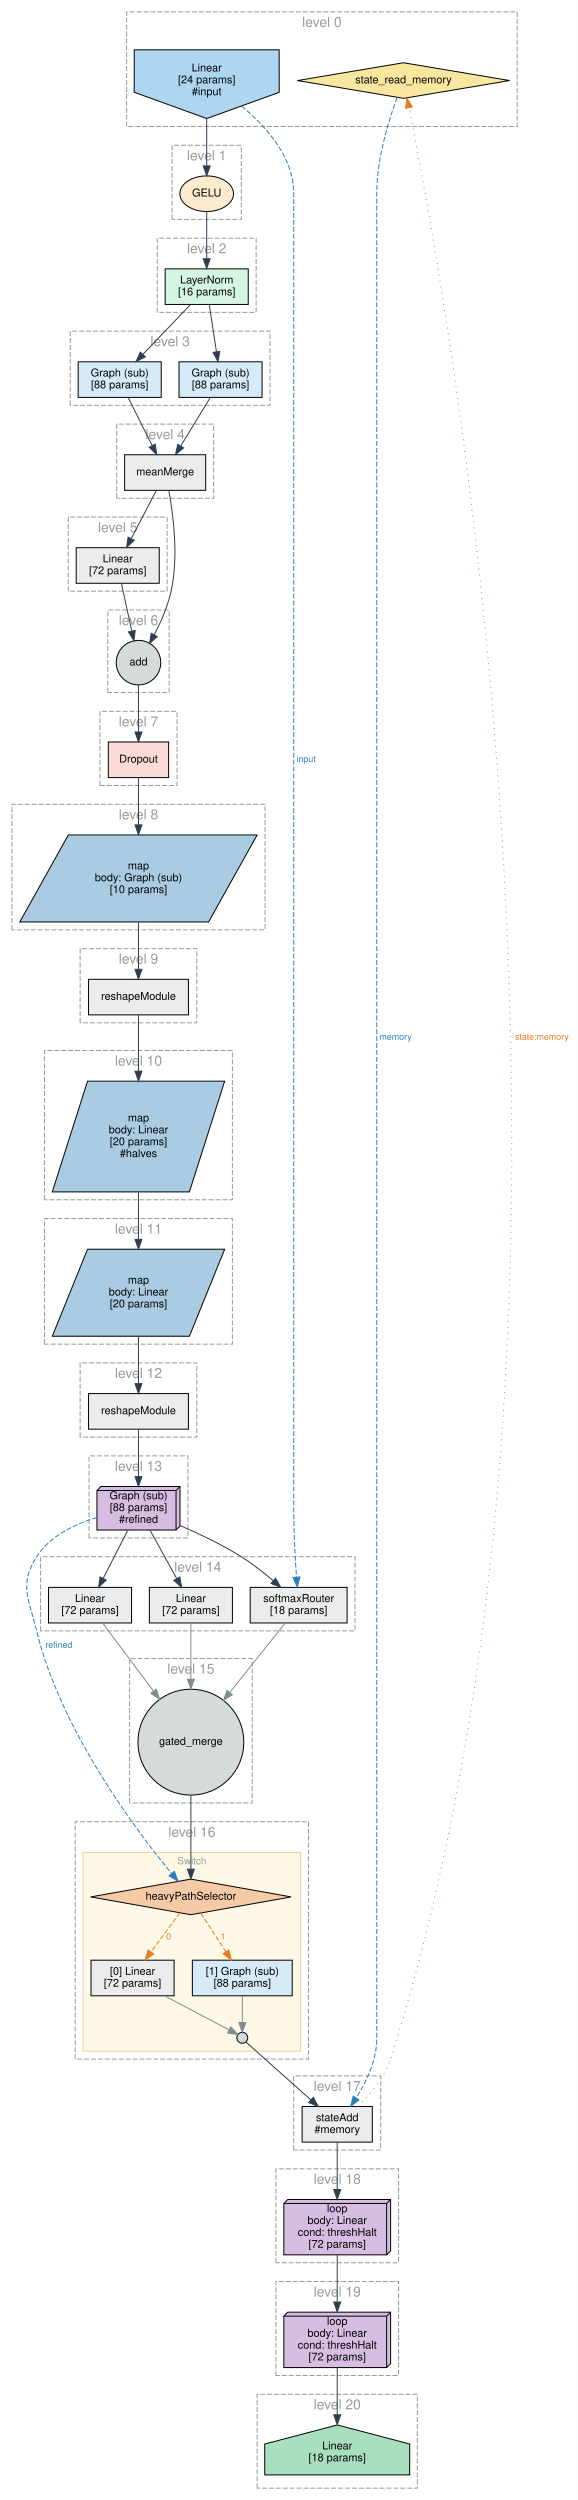
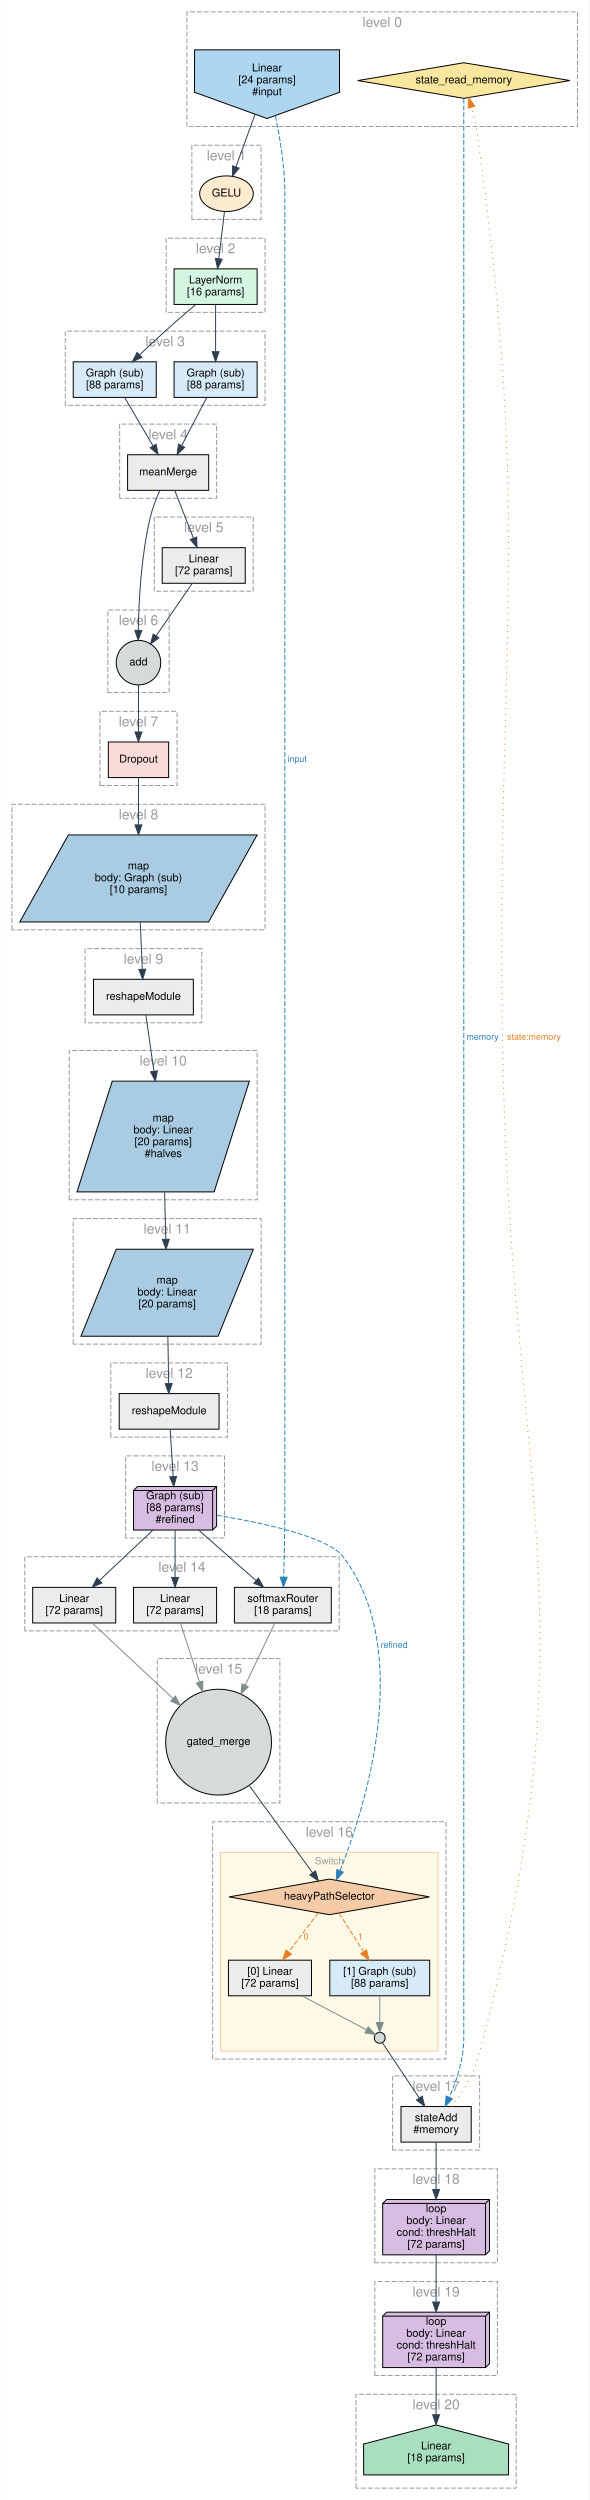
- <svg xmlns="http://www.w3.org/2000/svg" width="584pt" height="2528pt" viewBox="0.00 0.00 584.00 2528.39">
+ <svg xmlns="http://www.w3.org/2000/svg" width="596pt" height="2528pt" viewBox="0.00 0.00 596.00 2528.39">
  <g id="graph0" class="graph" transform="scale(1 1) rotate(0) translate(4 2524.39)">
-     <polygon fill="white" stroke="transparent" points="-4,4 -4,-2524.39 580,-2524.39 580,4 -4,4" />
+     <polygon fill="white" stroke="transparent" points="-4,4 -4,-2524.39 592,-2524.39 592,4 -4,4" />
    <g id="clust1" class="cluster">
-       <polygon fill="none" stroke="#999999" stroke-dasharray="5,2" points="124,-2396.48 124,-2512.39 519,-2512.39 519,-2396.48 124,-2396.48" />
-       <text text-anchor="middle" x="321.5" y="-2497.19" font-family="Helvetica,sans-Serif" font-size="14.00" fill="#999999">level 0</text>
+       <polygon fill="none" stroke="#999999" stroke-dasharray="5,2" points="185,-2396.48 185,-2512.39 580,-2512.39 580,-2396.48 185,-2396.48" />
+       <text text-anchor="middle" x="382.5" y="-2497.19" font-family="Helvetica,sans-Serif" font-size="14.00" fill="#999999">level 0</text>
    </g>
    <g id="clust2" class="cluster">
-       <polygon fill="none" stroke="#999999" stroke-dasharray="5,2" points="170,-2302.48 170,-2377.48 240,-2377.48 240,-2302.48 170,-2302.48" />
-       <text text-anchor="middle" x="205" y="-2362.28" font-family="Helvetica,sans-Serif" font-size="14.00" fill="#999999">level 1</text>
+       <polygon fill="none" stroke="#999999" stroke-dasharray="5,2" points="190,-2302.48 190,-2377.48 260,-2377.48 260,-2302.48 190,-2302.48" />
+       <text text-anchor="middle" x="225" y="-2362.28" font-family="Helvetica,sans-Serif" font-size="14.00" fill="#999999">level 1</text>
    </g>
    <g id="clust3" class="cluster">
-       <polygon fill="none" stroke="#999999" stroke-dasharray="5,2" points="155,-2208.48 155,-2283.48 255,-2283.48 255,-2208.48 155,-2208.48" />
-       <text text-anchor="middle" x="205" y="-2268.28" font-family="Helvetica,sans-Serif" font-size="14.00" fill="#999999">level 2</text>
+       <polygon fill="none" stroke="#999999" stroke-dasharray="5,2" points="164,-2208.48 164,-2283.48 264,-2283.48 264,-2208.48 164,-2208.48" />
+       <text text-anchor="middle" x="214" y="-2268.28" font-family="Helvetica,sans-Serif" font-size="14.00" fill="#999999">level 2</text>
    </g>
    <g id="clust4" class="cluster">
-       <polygon fill="none" stroke="#999999" stroke-dasharray="5,2" points="67,-2114.48 67,-2189.48 269,-2189.48 269,-2114.48 67,-2114.48" />
-       <text text-anchor="middle" x="168" y="-2174.28" font-family="Helvetica,sans-Serif" font-size="14.00" fill="#999999">level 3</text>
+       <polygon fill="none" stroke="#999999" stroke-dasharray="5,2" points="62,-2114.48 62,-2189.48 264,-2189.48 264,-2114.48 62,-2114.48" />
+       <text text-anchor="middle" x="163" y="-2174.28" font-family="Helvetica,sans-Serif" font-size="14.00" fill="#999999">level 3</text>
    </g>
    <g id="clust5" class="cluster">
-       <polygon fill="none" stroke="#999999" stroke-dasharray="5,2" points="114,-2020.48 114,-2095.48 212,-2095.48 212,-2020.48 114,-2020.48" />
-       <text text-anchor="middle" x="163" y="-2080.28" font-family="Helvetica,sans-Serif" font-size="14.00" fill="#999999">level 4</text>
+       <polygon fill="none" stroke="#999999" stroke-dasharray="5,2" points="117,-2020.48 117,-2095.48 215,-2095.48 215,-2020.48 117,-2020.48" />
+       <text text-anchor="middle" x="166" y="-2080.28" font-family="Helvetica,sans-Serif" font-size="14.00" fill="#999999">level 4</text>
    </g>
    <g id="clust6" class="cluster">
-       <polygon fill="none" stroke="#999999" stroke-dasharray="5,2" points="65,-1926.48 65,-2001.48 165,-2001.48 165,-1926.48 65,-1926.48" />
-       <text text-anchor="middle" x="115" y="-1986.28" font-family="Helvetica,sans-Serif" font-size="14.00" fill="#999999">level 5</text>
+       <polygon fill="none" stroke="#999999" stroke-dasharray="5,2" points="152,-1926.48 152,-2001.48 252,-2001.48 252,-1926.48 152,-1926.48" />
+       <text text-anchor="middle" x="202" y="-1986.28" font-family="Helvetica,sans-Serif" font-size="14.00" fill="#999999">level 5</text>
    </g>
    <g id="clust7" class="cluster">
      <polygon fill="none" stroke="#999999" stroke-dasharray="5,2" points="105,-1823.98 105,-1907.48 167,-1907.48 167,-1823.98 105,-1823.98" />
      <text text-anchor="middle" x="136" y="-1892.28" font-family="Helvetica,sans-Serif" font-size="14.00" fill="#999999">level 6</text>
    </g>
    <g id="clust8" class="cluster">
      <polygon fill="none" stroke="#999999" stroke-dasharray="5,2" points="97,-1729.98 97,-1804.98 175,-1804.98 175,-1729.98 97,-1729.98" />
      <text text-anchor="middle" x="136" y="-1789.78" font-family="Helvetica,sans-Serif" font-size="14.00" fill="#999999">level 7</text>
    </g>
    <g id="clust9" class="cluster">
      <polygon fill="none" stroke="#999999" stroke-dasharray="5,2" points="8,-1583.98 8,-1710.98 264,-1710.98 264,-1583.98 8,-1583.98" />
      <text text-anchor="middle" x="136" y="-1695.78" font-family="Helvetica,sans-Serif" font-size="14.00" fill="#999999">level 8</text>
    </g>
    <g id="clust10" class="cluster">
-       <polygon fill="none" stroke="#999999" stroke-dasharray="5,2" points="77,-1489.98 77,-1564.98 195,-1564.98 195,-1489.98 77,-1489.98" />
-       <text text-anchor="middle" x="136" y="-1549.78" font-family="Helvetica,sans-Serif" font-size="14.00" fill="#999999">level 9</text>
+       <polygon fill="none" stroke="#999999" stroke-dasharray="5,2" points="82,-1489.98 82,-1564.98 200,-1564.98 200,-1489.98 82,-1489.98" />
+       <text text-anchor="middle" x="141" y="-1549.78" font-family="Helvetica,sans-Serif" font-size="14.00" fill="#999999">level 9</text>
    </g>
    <g id="clust11" class="cluster">
-       <polygon fill="none" stroke="#999999" stroke-dasharray="5,2" points="41,-1310.98 41,-1461.98 231,-1461.98 231,-1310.98 41,-1310.98" />
-       <text text-anchor="middle" x="136" y="-1446.78" font-family="Helvetica,sans-Serif" font-size="14.00" fill="#999999">level 10</text>
+       <polygon fill="none" stroke="#999999" stroke-dasharray="5,2" points="66,-1310.98 66,-1461.98 256,-1461.98 256,-1310.98 66,-1310.98" />
+       <text text-anchor="middle" x="161" y="-1446.78" font-family="Helvetica,sans-Serif" font-size="14.00" fill="#999999">level 10</text>
    </g>
    <g id="clust12" class="cluster">
-       <polygon fill="none" stroke="#999999" stroke-dasharray="5,2" points="41,-1164.98 41,-1291.98 231,-1291.98 231,-1164.98 41,-1164.98" />
-       <text text-anchor="middle" x="136" y="-1276.78" font-family="Helvetica,sans-Serif" font-size="14.00" fill="#999999">level 11</text>
+       <polygon fill="none" stroke="#999999" stroke-dasharray="5,2" points="70,-1164.98 70,-1291.98 260,-1291.98 260,-1164.98 70,-1164.98" />
+       <text text-anchor="middle" x="165" y="-1276.78" font-family="Helvetica,sans-Serif" font-size="14.00" fill="#999999">level 11</text>
    </g>
    <g id="clust13" class="cluster">
-       <polygon fill="none" stroke="#999999" stroke-dasharray="5,2" points="77,-1070.98 77,-1145.98 195,-1145.98 195,-1070.98 77,-1070.98" />
-       <text text-anchor="middle" x="136" y="-1130.78" font-family="Helvetica,sans-Serif" font-size="14.00" fill="#999999">level 12</text>
+       <polygon fill="none" stroke="#999999" stroke-dasharray="5,2" points="108,-1070.98 108,-1145.98 226,-1145.98 226,-1070.98 108,-1070.98" />
+       <text text-anchor="middle" x="167" y="-1130.78" font-family="Helvetica,sans-Serif" font-size="14.00" fill="#999999">level 12</text>
    </g>
    <g id="clust14" class="cluster">
-       <polygon fill="none" stroke="#999999" stroke-dasharray="5,2" points="86,-968.98 86,-1051.98 186,-1051.98 186,-968.98 86,-968.98" />
-       <text text-anchor="middle" x="136" y="-1036.78" font-family="Helvetica,sans-Serif" font-size="14.00" fill="#999999">level 13</text>
+       <polygon fill="none" stroke="#999999" stroke-dasharray="5,2" points="123,-968.98 123,-1051.98 223,-1051.98 223,-968.98 123,-968.98" />
+       <text text-anchor="middle" x="173" y="-1036.78" font-family="Helvetica,sans-Serif" font-size="14.00" fill="#999999">level 13</text>
    </g>
    <g id="clust15" class="cluster">
-       <polygon fill="none" stroke="#999999" stroke-dasharray="5,2" points="37,-874.98 37,-949.98 355,-949.98 355,-874.98 37,-874.98" />
-       <text text-anchor="middle" x="196" y="-934.78" font-family="Helvetica,sans-Serif" font-size="14.00" fill="#999999">level 14</text>
+       <polygon fill="none" stroke="#999999" stroke-dasharray="5,2" points="21,-874.98 21,-949.98 339,-949.98 339,-874.98 21,-874.98" />
+       <text text-anchor="middle" x="180" y="-934.78" font-family="Helvetica,sans-Serif" font-size="14.00" fill="#999999">level 14</text>
    </g>
    <g id="clust16" class="cluster">
-       <polygon fill="none" stroke="#999999" stroke-dasharray="5,2" points="127,-700.94 127,-846.98 251,-846.98 251,-700.94 127,-700.94" />
-       <text text-anchor="middle" x="189" y="-831.78" font-family="Helvetica,sans-Serif" font-size="14.00" fill="#999999">level 15</text>
+       <polygon fill="none" stroke="#999999" stroke-dasharray="5,2" points="155,-700.94 155,-846.98 279,-846.98 279,-700.94 155,-700.94" />
+       <text text-anchor="middle" x="217" y="-831.78" font-family="Helvetica,sans-Serif" font-size="14.00" fill="#999999">level 15</text>
    </g>
    <g id="clust17" class="cluster">
-       <polygon fill="none" stroke="#999999" stroke-dasharray="5,2" points="72,-441.94 72,-681.94 308,-681.94 308,-441.94 72,-441.94" />
-       <text text-anchor="middle" x="190" y="-666.74" font-family="Helvetica,sans-Serif" font-size="14.00" fill="#999999">level 16</text>
+       <polygon fill="none" stroke="#999999" stroke-dasharray="5,2" points="211,-441.94 211,-681.94 447,-681.94 447,-441.94 211,-441.94" />
+       <text text-anchor="middle" x="329" y="-666.74" font-family="Helvetica,sans-Serif" font-size="14.00" fill="#999999">level 16</text>
    </g>
    <g id="clust18" class="cluster">
-       <polygon fill="#fef9e7" stroke="#f5cba7" points="80,-449.94 80,-650.94 300,-650.94 300,-449.94 80,-449.94" />
-       <text text-anchor="middle" x="190" y="-638.94" font-family="Helvetica,sans-Serif" font-size="10.00" fill="#999999">Switch</text>
+       <polygon fill="#fef9e7" stroke="#f5cba7" points="219,-449.94 219,-650.94 439,-650.94 439,-449.94 219,-449.94" />
+       <text text-anchor="middle" x="329" y="-638.94" font-family="Helvetica,sans-Serif" font-size="10.00" fill="#999999">Switch</text>
    </g>
    <g id="clust19" class="cluster">
-       <polygon fill="none" stroke="#999999" stroke-dasharray="5,2" points="293,-349.94 293,-424.94 381,-424.94 381,-349.94 293,-349.94" />
-       <text text-anchor="middle" x="337" y="-409.74" font-family="Helvetica,sans-Serif" font-size="14.00" fill="#999999">level 17</text>
+       <polygon fill="none" stroke="#999999" stroke-dasharray="5,2" points="393,-349.94 393,-424.94 481,-424.94 481,-349.94 393,-349.94" />
+       <text text-anchor="middle" x="437" y="-409.74" font-family="Helvetica,sans-Serif" font-size="14.00" fill="#999999">level 17</text>
    </g>
    <g id="clust20" class="cluster">
-       <polygon fill="none" stroke="#999999" stroke-dasharray="5,2" points="275,-235.94 275,-330.94 399,-330.94 399,-235.94 275,-235.94" />
-       <text text-anchor="middle" x="337" y="-315.74" font-family="Helvetica,sans-Serif" font-size="14.00" fill="#999999">level 18</text>
+       <polygon fill="none" stroke="#999999" stroke-dasharray="5,2" points="375,-235.94 375,-330.94 499,-330.94 499,-235.94 375,-235.94" />
+       <text text-anchor="middle" x="437" y="-315.74" font-family="Helvetica,sans-Serif" font-size="14.00" fill="#999999">level 18</text>
    </g>
    <g id="clust21" class="cluster">
-       <polygon fill="none" stroke="#999999" stroke-dasharray="5,2" points="275,-121.94 275,-216.94 399,-216.94 399,-121.94 275,-121.94" />
-       <text text-anchor="middle" x="337" y="-201.74" font-family="Helvetica,sans-Serif" font-size="14.00" fill="#999999">level 19</text>
+       <polygon fill="none" stroke="#999999" stroke-dasharray="5,2" points="375,-121.94 375,-216.94 499,-216.94 499,-121.94 375,-121.94" />
+       <text text-anchor="middle" x="437" y="-201.74" font-family="Helvetica,sans-Serif" font-size="14.00" fill="#999999">level 19</text>
    </g>
    <g id="clust22" class="cluster">
-       <polygon fill="none" stroke="#999999" stroke-dasharray="5,2" points="256,-8 256,-102.94 418,-102.94 418,-8 256,-8" />
-       <text text-anchor="middle" x="337" y="-87.74" font-family="Helvetica,sans-Serif" font-size="14.00" fill="#999999">level 20</text>
+       <polygon fill="none" stroke="#999999" stroke-dasharray="5,2" points="356,-8 356,-102.94 518,-102.94 518,-8 356,-8" />
+       <text text-anchor="middle" x="437" y="-87.74" font-family="Helvetica,sans-Serif" font-size="14.00" fill="#999999">level 20</text>
    </g>
    <g id="node1" class="node">
-       <polygon fill="#f9e79f" stroke="black" points="404,-2460.93 296.69,-2442.93 404,-2424.93 511.31,-2442.93 404,-2460.93" />
-       <text text-anchor="middle" x="404" y="-2440.13" font-family="Helvetica,sans-Serif" font-size="11.00">state_read_memory</text>
+       <polygon fill="#aed6f1" stroke="black" points="192.66,-2431.06 266,-2404.52 339.34,-2431.06 339.27,-2474.01 192.73,-2474.01 192.66,-2431.06" />
+       <text text-anchor="middle" x="266" y="-2452.13" font-family="Helvetica,sans-Serif" font-size="11.00">Linear</text>
+       <text text-anchor="middle" x="266" y="-2440.13" font-family="Helvetica,sans-Serif" font-size="11.00">[24 params]</text>
+       <text text-anchor="middle" x="266" y="-2428.13" font-family="Helvetica,sans-Serif" font-size="11.00">#input</text>
+     </g>
+     <g id="node3" class="node">
+       <ellipse fill="#fdebd0" stroke="black" cx="225" cy="-2328.48" rx="27.12" ry="18" />
+       <text text-anchor="middle" x="225" y="-2325.68" font-family="Helvetica,sans-Serif" font-size="11.00">GELU</text>
+     </g>
+     <g id="edge5" class="edge">
+       <path fill="none" stroke="#2c3e50" d="M253.92,-2408.8C247.76,-2391.9 240.37,-2371.63 234.6,-2355.81" />
+       <polygon fill="#2c3e50" stroke="#2c3e50" points="237.79,-2354.33 231.07,-2346.14 231.21,-2356.73 237.79,-2354.33" />
+     </g>
+     <g id="node19" class="node">
+       <polygon fill="#eaecee" stroke="black" points="331,-918.98 233,-918.98 233,-882.98 331,-882.98 331,-918.98" />
+       <text text-anchor="middle" x="282" y="-904.18" font-family="Helvetica,sans-Serif" font-size="11.00">softmaxRouter</text>
+       <text text-anchor="middle" x="282" y="-892.18" font-family="Helvetica,sans-Serif" font-size="11.00">[18 params]</text>
+     </g>
+     <g id="edge27" class="edge">
+       <path fill="none" stroke="#2980b9" stroke-dasharray="5,2" d="M274.47,-2407.21C279.14,-2385.1 284,-2355.77 284,-2329.48 284,-2329.48 284,-2329.48 284,-997.98 284,-974.88 283.41,-948.65 282.88,-929.46" />
+       <polygon fill="#2980b9" stroke="#2980b9" points="286.37,-929.21 282.58,-919.32 279.37,-929.42 286.37,-929.21" />
+       <text text-anchor="middle" x="296.5" y="-1753.78" font-family="Helvetica,sans-Serif" font-size="9.00" fill="#2980b9">input</text>
+     </g>
+     <g id="node2" class="node">
+       <polygon fill="#f9e79f" stroke="black" points="465,-2460.93 357.69,-2442.93 465,-2424.93 572.31,-2442.93 465,-2460.93" />
+       <text text-anchor="middle" x="465" y="-2440.13" font-family="Helvetica,sans-Serif" font-size="11.00">state_read_memory</text>
    </g>
    <g id="node25" class="node">
-       <polygon fill="#eaecee" stroke="black" points="372.5,-393.94 301.5,-393.94 301.5,-357.94 372.5,-357.94 372.5,-393.94" />
-       <text text-anchor="middle" x="337" y="-379.14" font-family="Helvetica,sans-Serif" font-size="11.00">stateAdd</text>
-       <text text-anchor="middle" x="337" y="-367.14" font-family="Helvetica,sans-Serif" font-size="11.00">#memory</text>
+       <polygon fill="#eaecee" stroke="black" points="472.5,-393.94 401.5,-393.94 401.5,-357.94 472.5,-357.94 472.5,-393.94" />
+       <text text-anchor="middle" x="437" y="-379.14" font-family="Helvetica,sans-Serif" font-size="11.00">stateAdd</text>
+       <text text-anchor="middle" x="437" y="-367.14" font-family="Helvetica,sans-Serif" font-size="11.00">#memory</text>
    </g>
    <g id="edge31" class="edge">
-       <path fill="none" stroke="#2980b9" stroke-dasharray="5,2" d="M397.6,-2425.83C389.62,-2404.26 377,-2364.61 377,-2329.48 377,-2329.48 377,-2329.48 377,-462.44 377,-440.87 366.43,-418.88 356.15,-402.6" />
-       <polygon fill="#2980b9" stroke="#2980b9" points="359,-400.56 350.54,-394.18 353.18,-404.44 359,-400.56" />
-       <text text-anchor="middle" x="396" y="-1472.78" font-family="Helvetica,sans-Serif" font-size="9.00" fill="#2980b9">memory</text>
-     </g>
-     <g id="node2" class="node">
-       <polygon fill="#aed6f1" stroke="black" points="131.66,-2431.06 205,-2404.52 278.34,-2431.06 278.27,-2474.01 131.73,-2474.01 131.66,-2431.06" />
-       <text text-anchor="middle" x="205" y="-2452.13" font-family="Helvetica,sans-Serif" font-size="11.00">Linear</text>
-       <text text-anchor="middle" x="205" y="-2440.13" font-family="Helvetica,sans-Serif" font-size="11.00">[24 params]</text>
-       <text text-anchor="middle" x="205" y="-2428.13" font-family="Helvetica,sans-Serif" font-size="11.00">#input</text>
-     </g>
-     <g id="node3" class="node">
-       <ellipse fill="#fdebd0" stroke="black" cx="205" cy="-2328.48" rx="27.12" ry="18" />
-       <text text-anchor="middle" x="205" y="-2325.68" font-family="Helvetica,sans-Serif" font-size="11.00">GELU</text>
-     </g>
-     <g id="edge5" class="edge">
-       <path fill="none" stroke="#2c3e50" d="M205,-2404.49C205,-2388.91 205,-2371.15 205,-2356.83" />
-       <polygon fill="#2c3e50" stroke="#2c3e50" points="208.5,-2356.64 205,-2346.64 201.5,-2356.64 208.5,-2356.64" />
-     </g>
-     <g id="node17" class="node">
-       <polygon fill="#eaecee" stroke="black" points="347,-918.98 249,-918.98 249,-882.98 347,-882.98 347,-918.98" />
-       <text text-anchor="middle" x="298" y="-904.18" font-family="Helvetica,sans-Serif" font-size="11.00">softmaxRouter</text>
-       <text text-anchor="middle" x="298" y="-892.18" font-family="Helvetica,sans-Serif" font-size="11.00">[18 params]</text>
-     </g>
-     <g id="edge27" class="edge">
-       <path fill="none" stroke="#2980b9" stroke-dasharray="5,2" d="M240.29,-2417.11C264.77,-2396.73 293,-2365.42 293,-2329.48 293,-2329.48 293,-2329.48 293,-997.98 293,-974.85 294.47,-948.63 295.81,-929.44" />
-       <polygon fill="#2980b9" stroke="#2980b9" points="299.31,-929.53 296.55,-919.3 292.33,-929.02 299.31,-929.53" />
-       <text text-anchor="middle" x="305.5" y="-1753.78" font-family="Helvetica,sans-Serif" font-size="9.00" fill="#2980b9">input</text>
+       <path fill="none" stroke="#2980b9" stroke-dasharray="5,2" d="M465,-2424.79C465,-2402.73 465,-2363.25 465,-2329.48 465,-2329.48 465,-2329.48 465,-462.44 465,-442 457.69,-420.12 450.53,-403.61" />
+       <polygon fill="#2980b9" stroke="#2980b9" points="453.52,-401.72 446.17,-394.08 447.15,-404.63 453.52,-401.72" />
+       <text text-anchor="middle" x="484" y="-1472.78" font-family="Helvetica,sans-Serif" font-size="9.00" fill="#2980b9">memory</text>
    </g>
    <g id="node4" class="node">
-       <polygon fill="#d5f5e3" stroke="black" points="247,-2252.48 163,-2252.48 163,-2216.48 247,-2216.48 247,-2252.48" />
-       <text text-anchor="middle" x="205" y="-2237.68" font-family="Helvetica,sans-Serif" font-size="11.00">LayerNorm</text>
-       <text text-anchor="middle" x="205" y="-2225.68" font-family="Helvetica,sans-Serif" font-size="11.00">[16 params]</text>
+       <polygon fill="#d5f5e3" stroke="black" points="256,-2252.48 172,-2252.48 172,-2216.48 256,-2216.48 256,-2252.48" />
+       <text text-anchor="middle" x="214" y="-2237.68" font-family="Helvetica,sans-Serif" font-size="11.00">LayerNorm</text>
+       <text text-anchor="middle" x="214" y="-2225.68" font-family="Helvetica,sans-Serif" font-size="11.00">[16 params]</text>
    </g>
    <g id="edge6" class="edge">
-       <path fill="none" stroke="#2c3e50" d="M205,-2310.17C205,-2296.94 205,-2278.42 205,-2263.14" />
-       <polygon fill="#2c3e50" stroke="#2c3e50" points="208.5,-2262.7 205,-2252.7 201.5,-2262.7 208.5,-2262.7" />
+       <path fill="none" stroke="#2c3e50" d="M222.93,-2310.17C221.33,-2296.81 219.09,-2278.06 217.25,-2262.69" />
+       <polygon fill="#2c3e50" stroke="#2c3e50" points="220.72,-2262.22 216.06,-2252.7 213.77,-2263.05 220.72,-2262.22" />
    </g>
    <g id="node5" class="node">
-       <polygon fill="#d6eaf8" stroke="black" points="261,-2158.48 177,-2158.48 177,-2122.48 261,-2122.48 261,-2158.48" />
-       <text text-anchor="middle" x="219" y="-2143.68" font-family="Helvetica,sans-Serif" font-size="11.00">Graph (sub)</text>
-       <text text-anchor="middle" x="219" y="-2131.68" font-family="Helvetica,sans-Serif" font-size="11.00">[88 params]</text>
+       <polygon fill="#d6eaf8" stroke="black" points="154,-2158.48 70,-2158.48 70,-2122.48 154,-2122.48 154,-2158.48" />
+       <text text-anchor="middle" x="112" y="-2143.68" font-family="Helvetica,sans-Serif" font-size="11.00">Graph (sub)</text>
+       <text text-anchor="middle" x="112" y="-2131.68" font-family="Helvetica,sans-Serif" font-size="11.00">[88 params]</text>
+     </g>
+     <g id="edge8" class="edge">
+       <path fill="none" stroke="#2c3e50" d="M193.47,-2216.12C184.1,-2208.1 172.9,-2198.4 163,-2189.48 154.51,-2181.83 145.38,-2173.33 137.23,-2165.63" />
+       <polygon fill="#2c3e50" stroke="#2c3e50" points="139.43,-2162.89 129.76,-2158.55 134.61,-2167.97 139.43,-2162.89" />
+     </g>
+     <g id="node6" class="node">
+       <polygon fill="#d6eaf8" stroke="black" points="256,-2158.48 172,-2158.48 172,-2122.48 256,-2122.48 256,-2158.48" />
+       <text text-anchor="middle" x="214" y="-2143.68" font-family="Helvetica,sans-Serif" font-size="11.00">Graph (sub)</text>
+       <text text-anchor="middle" x="214" y="-2131.68" font-family="Helvetica,sans-Serif" font-size="11.00">[88 params]</text>
    </g>
    <g id="edge7" class="edge">
-       <path fill="none" stroke="#2c3e50" d="M207.63,-2216.17C209.67,-2202.81 212.52,-2184.06 214.86,-2168.69" />
-       <polygon fill="#2c3e50" stroke="#2c3e50" points="218.33,-2169.11 216.38,-2158.7 211.41,-2168.06 218.33,-2169.11" />
-     </g>
-     <g id="node6" class="node">
-       <polygon fill="#d6eaf8" stroke="black" points="159,-2158.48 75,-2158.48 75,-2122.48 159,-2122.48 159,-2158.48" />
-       <text text-anchor="middle" x="117" y="-2143.68" font-family="Helvetica,sans-Serif" font-size="11.00">Graph (sub)</text>
-       <text text-anchor="middle" x="117" y="-2131.68" font-family="Helvetica,sans-Serif" font-size="11.00">[88 params]</text>
-     </g>
-     <g id="edge8" class="edge">
-       <path fill="none" stroke="#2c3e50" d="M188.45,-2216.17C174.93,-2202.04 155.65,-2181.88 140.53,-2166.07" />
-       <polygon fill="#2c3e50" stroke="#2c3e50" points="142.92,-2163.51 133.48,-2158.7 137.86,-2168.35 142.92,-2163.51" />
+       <path fill="none" stroke="#2c3e50" d="M214,-2216.17C214,-2202.94 214,-2184.42 214,-2169.14" />
+       <polygon fill="#2c3e50" stroke="#2c3e50" points="217.5,-2168.7 214,-2158.7 210.5,-2168.7 217.5,-2168.7" />
    </g>
    <g id="node7" class="node">
-       <polygon fill="#eaecee" stroke="black" points="204,-2064.48 122,-2064.48 122,-2028.48 204,-2028.48 204,-2064.48" />
-       <text text-anchor="middle" x="163" y="-2043.68" font-family="Helvetica,sans-Serif" font-size="11.00">meanMerge</text>
+       <polygon fill="#eaecee" stroke="black" points="207,-2064.48 125,-2064.48 125,-2028.48 207,-2028.48 207,-2064.48" />
+       <text text-anchor="middle" x="166" y="-2043.68" font-family="Helvetica,sans-Serif" font-size="11.00">meanMerge</text>
+     </g>
+     <g id="edge10" class="edge">
+       <path fill="none" stroke="#2c3e50" d="M122.16,-2122.17C130.23,-2108.42 141.64,-2088.98 150.8,-2073.37" />
+       <polygon fill="#2c3e50" stroke="#2c3e50" points="153.84,-2075.1 155.89,-2064.7 147.81,-2071.55 153.84,-2075.1" />
    </g>
    <g id="edge9" class="edge">
-       <path fill="none" stroke="#2c3e50" d="M208.47,-2122.17C200.1,-2108.42 188.26,-2088.98 178.76,-2073.37" />
-       <polygon fill="#2c3e50" stroke="#2c3e50" points="181.68,-2071.42 173.49,-2064.7 175.7,-2075.06 181.68,-2071.42" />
-     </g>
-     <g id="edge10" class="edge">
-       <path fill="none" stroke="#2c3e50" d="M125.65,-2122.17C132.46,-2108.55 142.07,-2089.34 149.83,-2073.81" />
-       <polygon fill="#2c3e50" stroke="#2c3e50" points="153.04,-2075.21 154.39,-2064.7 146.78,-2072.08 153.04,-2075.21" />
+       <path fill="none" stroke="#2c3e50" d="M204.97,-2122.17C197.86,-2108.55 187.84,-2089.34 179.74,-2073.81" />
+       <polygon fill="#2c3e50" stroke="#2c3e50" points="182.72,-2071.95 174.99,-2064.7 176.51,-2075.19 182.72,-2071.95" />
    </g>
    <g id="node8" class="node">
-       <polygon fill="#eaecee" stroke="black" points="157,-1970.48 73,-1970.48 73,-1934.48 157,-1934.48 157,-1970.48" />
-       <text text-anchor="middle" x="115" y="-1955.68" font-family="Helvetica,sans-Serif" font-size="11.00">Linear</text>
-       <text text-anchor="middle" x="115" y="-1943.68" font-family="Helvetica,sans-Serif" font-size="11.00">[72 params]</text>
+       <polygon fill="#eaecee" stroke="black" points="244,-1970.48 160,-1970.48 160,-1934.48 244,-1934.48 244,-1970.48" />
+       <text text-anchor="middle" x="202" y="-1955.68" font-family="Helvetica,sans-Serif" font-size="11.00">Linear</text>
+       <text text-anchor="middle" x="202" y="-1943.68" font-family="Helvetica,sans-Serif" font-size="11.00">[72 params]</text>
    </g>
    <g id="edge11" class="edge">
-       <path fill="none" stroke="#2c3e50" d="M153.97,-2028.17C146.86,-2014.55 136.84,-1995.34 128.74,-1979.81" />
-       <polygon fill="#2c3e50" stroke="#2c3e50" points="131.72,-1977.95 123.99,-1970.7 125.51,-1981.19 131.72,-1977.95" />
+       <path fill="none" stroke="#2c3e50" d="M172.77,-2028.17C178.05,-2014.68 185.48,-1995.7 191.52,-1980.25" />
+       <polygon fill="#2c3e50" stroke="#2c3e50" points="194.87,-1981.29 195.26,-1970.7 188.36,-1978.74 194.87,-1981.29" />
    </g>
    <g id="node9" class="node">
      <ellipse fill="#d5dbdb" stroke="black" cx="136" cy="-1854.23" rx="22.5" ry="22.5" />
      <text text-anchor="middle" x="136" y="-1851.43" font-family="Helvetica,sans-Serif" font-size="11.00">add</text>
    </g>
    <g id="edge12" class="edge">
-       <path fill="none" stroke="#2c3e50" d="M166.69,-2028.29C171.06,-2004.94 176.83,-1962.03 169,-1926.48 165.62,-1911.16 158.62,-1895.21 151.92,-1882.3" />
-       <polygon fill="#2c3e50" stroke="#2c3e50" points="154.99,-1880.62 147.16,-1873.49 148.84,-1883.95 154.99,-1880.62" />
+       <path fill="none" stroke="#2c3e50" d="M157.55,-2028.33C154,-2020.35 150.19,-2010.63 148,-2001.48 138.75,-1962.86 136.32,-1917.06 135.83,-1887.13" />
+       <polygon fill="#2c3e50" stroke="#2c3e50" points="139.32,-1886.83 135.72,-1876.86 132.32,-1886.9 139.32,-1886.83" />
    </g>
    <g id="edge13" class="edge">
-       <path fill="none" stroke="#2c3e50" d="M118.75,-1934.27C121.66,-1920.96 125.75,-1902.19 129.23,-1886.27" />
-       <polygon fill="#2c3e50" stroke="#2c3e50" points="132.69,-1886.83 131.4,-1876.31 125.85,-1885.34 132.69,-1886.83" />
+       <path fill="none" stroke="#2c3e50" d="M190.2,-1934.27C180.1,-1919.53 165.39,-1898.09 153.85,-1881.26" />
+       <polygon fill="#2c3e50" stroke="#2c3e50" points="156.69,-1879.2 148.14,-1872.94 150.91,-1883.16 156.69,-1879.2" />
    </g>
    <g id="node10" class="node">
      <polygon fill="#fadbd8" stroke="black" points="166.5,-1773.98 105.5,-1773.98 105.5,-1737.98 166.5,-1737.98 166.5,-1773.98" />
      <text text-anchor="middle" x="136" y="-1753.18" font-family="Helvetica,sans-Serif" font-size="11.00">Dropout</text>
    </g>
    <g id="edge14" class="edge">
      <path fill="none" stroke="#2c3e50" d="M136,-1831.86C136,-1817.87 136,-1799.45 136,-1784.38" />
      <polygon fill="#2c3e50" stroke="#2c3e50" points="139.5,-1784.11 136,-1774.11 132.5,-1784.11 139.5,-1784.11" />
    </g>
    <g id="node11" class="node">
      <polygon fill="#a9cce3" stroke="black" points="256.03,-1679.98 65.09,-1679.98 15.97,-1591.98 206.91,-1591.98 256.03,-1679.98" />
      <text text-anchor="middle" x="136" y="-1645.18" font-family="Helvetica,sans-Serif" font-size="11.00">map</text>
      <text text-anchor="middle" x="136" y="-1633.18" font-family="Helvetica,sans-Serif" font-size="11.00">body: Graph (sub)</text>
      <text text-anchor="middle" x="136" y="-1621.18" font-family="Helvetica,sans-Serif" font-size="11.00">[10 params]</text>
    </g>
    <g id="edge15" class="edge">
      <path fill="none" stroke="#2c3e50" d="M136,-1737.82C136,-1725.21 136,-1707.34 136,-1690.15" />
      <polygon fill="#2c3e50" stroke="#2c3e50" points="139.5,-1690.14 136,-1680.14 132.5,-1690.14 139.5,-1690.14" />
    </g>
    <g id="node12" class="node">
-       <polygon fill="#eaecee" stroke="black" points="186.5,-1533.98 85.5,-1533.98 85.5,-1497.98 186.5,-1497.98 186.5,-1533.98" />
-       <text text-anchor="middle" x="136" y="-1513.18" font-family="Helvetica,sans-Serif" font-size="11.00">reshapeModule</text>
+       <polygon fill="#eaecee" stroke="black" points="191.5,-1533.98 90.5,-1533.98 90.5,-1497.98 191.5,-1497.98 191.5,-1533.98" />
+       <text text-anchor="middle" x="141" y="-1513.18" font-family="Helvetica,sans-Serif" font-size="11.00">reshapeModule</text>
    </g>
    <g id="edge16" class="edge">
-       <path fill="none" stroke="#2c3e50" d="M136,-1591.71C136,-1575.77 136,-1558.19 136,-1544.08" />
-       <polygon fill="#2c3e50" stroke="#2c3e50" points="139.5,-1544.06 136,-1534.06 132.5,-1544.06 139.5,-1544.06" />
+       <path fill="none" stroke="#2c3e50" d="M137.83,-1591.71C138.51,-1575.77 139.25,-1558.19 139.85,-1544.08" />
+       <polygon fill="#2c3e50" stroke="#2c3e50" points="143.35,-1544.19 140.28,-1534.06 136.36,-1543.9 143.35,-1544.19" />
    </g>
    <g id="node13" class="node">
-       <polygon fill="#a9cce3" stroke="black" points="223.17,-1430.98 84.5,-1430.98 48.83,-1318.98 187.5,-1318.98 223.17,-1430.98" />
-       <text text-anchor="middle" x="136" y="-1390.18" font-family="Helvetica,sans-Serif" font-size="11.00">map</text>
-       <text text-anchor="middle" x="136" y="-1378.18" font-family="Helvetica,sans-Serif" font-size="11.00">body: Linear</text>
-       <text text-anchor="middle" x="136" y="-1366.18" font-family="Helvetica,sans-Serif" font-size="11.00">[20 params]</text>
-       <text text-anchor="middle" x="136" y="-1354.18" font-family="Helvetica,sans-Serif" font-size="11.00">#halves</text>
+       <polygon fill="#a9cce3" stroke="black" points="248.17,-1430.98 109.5,-1430.98 73.83,-1318.98 212.5,-1318.98 248.17,-1430.98" />
+       <text text-anchor="middle" x="161" y="-1390.18" font-family="Helvetica,sans-Serif" font-size="11.00">map</text>
+       <text text-anchor="middle" x="161" y="-1378.18" font-family="Helvetica,sans-Serif" font-size="11.00">body: Linear</text>
+       <text text-anchor="middle" x="161" y="-1366.18" font-family="Helvetica,sans-Serif" font-size="11.00">[20 params]</text>
+       <text text-anchor="middle" x="161" y="-1354.18" font-family="Helvetica,sans-Serif" font-size="11.00">#halves</text>
    </g>
    <g id="edge17" class="edge">
-       <path fill="none" stroke="#2c3e50" d="M136,-1497.93C136,-1483.6 136,-1462.16 136,-1441.24" />
-       <polygon fill="#2c3e50" stroke="#2c3e50" points="139.5,-1441.04 136,-1431.04 132.5,-1441.04 139.5,-1441.04" />
+       <path fill="none" stroke="#2c3e50" d="M143.45,-1497.93C145.52,-1483.54 148.63,-1461.97 151.65,-1440.95" />
+       <polygon fill="#2c3e50" stroke="#2c3e50" points="155.12,-1441.43 153.08,-1431.04 148.19,-1440.44 155.12,-1441.43" />
    </g>
    <g id="node14" class="node">
-       <polygon fill="#a9cce3" stroke="black" points="223.17,-1260.98 84.5,-1260.98 48.83,-1172.98 187.5,-1172.98 223.17,-1260.98" />
-       <text text-anchor="middle" x="136" y="-1226.18" font-family="Helvetica,sans-Serif" font-size="11.00">map</text>
-       <text text-anchor="middle" x="136" y="-1214.18" font-family="Helvetica,sans-Serif" font-size="11.00">body: Linear</text>
-       <text text-anchor="middle" x="136" y="-1202.18" font-family="Helvetica,sans-Serif" font-size="11.00">[20 params]</text>
+       <polygon fill="#a9cce3" stroke="black" points="252.17,-1260.98 113.5,-1260.98 77.83,-1172.98 216.5,-1172.98 252.17,-1260.98" />
+       <text text-anchor="middle" x="165" y="-1226.18" font-family="Helvetica,sans-Serif" font-size="11.00">map</text>
+       <text text-anchor="middle" x="165" y="-1214.18" font-family="Helvetica,sans-Serif" font-size="11.00">body: Linear</text>
+       <text text-anchor="middle" x="165" y="-1202.18" font-family="Helvetica,sans-Serif" font-size="11.00">[20 params]</text>
    </g>
    <g id="edge18" class="edge">
-       <path fill="none" stroke="#2c3e50" d="M136,-1318.54C136,-1303.17 136,-1286.52 136,-1271.27" />
-       <polygon fill="#2c3e50" stroke="#2c3e50" points="139.5,-1270.98 136,-1260.98 132.5,-1270.98 139.5,-1270.98" />
+       <path fill="none" stroke="#2c3e50" d="M162.42,-1318.54C162.82,-1303.17 163.24,-1286.52 163.63,-1271.27" />
+       <polygon fill="#2c3e50" stroke="#2c3e50" points="167.14,-1271.06 163.9,-1260.98 160.14,-1270.89 167.14,-1271.06" />
    </g>
    <g id="node15" class="node">
-       <polygon fill="#eaecee" stroke="black" points="186.5,-1114.98 85.5,-1114.98 85.5,-1078.98 186.5,-1078.98 186.5,-1114.98" />
-       <text text-anchor="middle" x="136" y="-1094.18" font-family="Helvetica,sans-Serif" font-size="11.00">reshapeModule</text>
+       <polygon fill="#eaecee" stroke="black" points="217.5,-1114.98 116.5,-1114.98 116.5,-1078.98 217.5,-1078.98 217.5,-1114.98" />
+       <text text-anchor="middle" x="167" y="-1094.18" font-family="Helvetica,sans-Serif" font-size="11.00">reshapeModule</text>
    </g>
    <g id="edge19" class="edge">
-       <path fill="none" stroke="#2c3e50" d="M136,-1172.71C136,-1156.77 136,-1139.19 136,-1125.08" />
-       <polygon fill="#2c3e50" stroke="#2c3e50" points="139.5,-1125.06 136,-1115.06 132.5,-1125.06 139.5,-1125.06" />
+       <path fill="none" stroke="#2c3e50" d="M165.73,-1172.71C166,-1156.77 166.3,-1139.19 166.54,-1125.08" />
+       <polygon fill="#2c3e50" stroke="#2c3e50" points="170.04,-1125.11 166.71,-1115.06 163.04,-1124.99 170.04,-1125.11" />
    </g>
    <g id="node16" class="node">
-       <polygon fill="#d7bde2" stroke="black" points="178,-1020.98 98,-1020.98 94,-1016.98 94,-976.98 174,-976.98 178,-980.98 178,-1020.98" />
-       <polyline fill="none" stroke="black" points="174,-1016.98 94,-1016.98 " />
-       <polyline fill="none" stroke="black" points="174,-1016.98 174,-976.98 " />
-       <polyline fill="none" stroke="black" points="174,-1016.98 178,-1020.98 " />
-       <text text-anchor="middle" x="136" y="-1008.18" font-family="Helvetica,sans-Serif" font-size="11.00">Graph (sub)</text>
-       <text text-anchor="middle" x="136" y="-996.18" font-family="Helvetica,sans-Serif" font-size="11.00">[88 params]</text>
-       <text text-anchor="middle" x="136" y="-984.18" font-family="Helvetica,sans-Serif" font-size="11.00">#refined</text>
+       <polygon fill="#d7bde2" stroke="black" points="215,-1020.98 135,-1020.98 131,-1016.98 131,-976.98 211,-976.98 215,-980.98 215,-1020.98" />
+       <polyline fill="none" stroke="black" points="211,-1016.98 131,-1016.98 " />
+       <polyline fill="none" stroke="black" points="211,-1016.98 211,-976.98 " />
+       <polyline fill="none" stroke="black" points="211,-1016.98 215,-1020.98 " />
+       <text text-anchor="middle" x="173" y="-1008.18" font-family="Helvetica,sans-Serif" font-size="11.00">Graph (sub)</text>
+       <text text-anchor="middle" x="173" y="-996.18" font-family="Helvetica,sans-Serif" font-size="11.00">[88 params]</text>
+       <text text-anchor="middle" x="173" y="-984.18" font-family="Helvetica,sans-Serif" font-size="11.00">#refined</text>
    </g>
    <g id="edge20" class="edge">
-       <path fill="none" stroke="#2c3e50" d="M136,-1078.81C136,-1065.67 136,-1047.17 136,-1031.4" />
-       <polygon fill="#2c3e50" stroke="#2c3e50" points="139.5,-1031.01 136,-1021.01 132.5,-1031.01 139.5,-1031.01" />
+       <path fill="none" stroke="#2c3e50" d="M168.07,-1078.81C168.89,-1065.67 170.05,-1047.17 171.04,-1031.4" />
+       <polygon fill="#2c3e50" stroke="#2c3e50" points="174.55,-1031.21 171.69,-1021.01 167.57,-1030.77 174.55,-1031.21" />
+     </g>
+     <g id="node17" class="node">
+       <polygon fill="#eaecee" stroke="black" points="113,-918.98 29,-918.98 29,-882.98 113,-882.98 113,-918.98" />
+       <text text-anchor="middle" x="71" y="-904.18" font-family="Helvetica,sans-Serif" font-size="11.00">Linear</text>
+       <text text-anchor="middle" x="71" y="-892.18" font-family="Helvetica,sans-Serif" font-size="11.00">[72 params]</text>
+     </g>
+     <g id="edge23" class="edge">
+       <path fill="none" stroke="#2c3e50" d="M150.62,-976.91C134.79,-962.01 113.53,-942.01 96.96,-926.41" />
+       <polygon fill="#2c3e50" stroke="#2c3e50" points="98.93,-923.46 89.25,-919.15 94.13,-928.55 98.93,-923.46" />
+     </g>
+     <g id="node18" class="node">
+       <polygon fill="#eaecee" stroke="black" points="215,-918.98 131,-918.98 131,-882.98 215,-882.98 215,-918.98" />
+       <text text-anchor="middle" x="173" y="-904.18" font-family="Helvetica,sans-Serif" font-size="11.00">Linear</text>
+       <text text-anchor="middle" x="173" y="-892.18" font-family="Helvetica,sans-Serif" font-size="11.00">[72 params]</text>
+     </g>
+     <g id="edge22" class="edge">
+       <path fill="none" stroke="#2c3e50" d="M173,-976.67C173,-962.71 173,-944.34 173,-929.31" />
+       <polygon fill="#2c3e50" stroke="#2c3e50" points="176.5,-929.07 173,-919.07 169.5,-929.07 176.5,-929.07" />
    </g>
    <g id="edge21" class="edge">
-       <path fill="none" stroke="#2c3e50" d="M178.03,-981.53C197.49,-973.18 220.56,-962.21 240,-949.98 251.15,-942.96 262.51,-934.03 272.18,-925.78" />
-       <polygon fill="#2c3e50" stroke="#2c3e50" points="274.64,-928.28 279.87,-919.06 270.04,-923 274.64,-928.28" />
-     </g>
-     <g id="node18" class="node">
-       <polygon fill="#eaecee" stroke="black" points="129,-918.98 45,-918.98 45,-882.98 129,-882.98 129,-918.98" />
-       <text text-anchor="middle" x="87" y="-904.18" font-family="Helvetica,sans-Serif" font-size="11.00">Linear</text>
-       <text text-anchor="middle" x="87" y="-892.18" font-family="Helvetica,sans-Serif" font-size="11.00">[72 params]</text>
-     </g>
-     <g id="edge23" class="edge">
-       <path fill="none" stroke="#2c3e50" d="M125.13,-976.67C117.79,-962.31 108.08,-943.27 100.29,-928.01" />
-       <polygon fill="#2c3e50" stroke="#2c3e50" points="103.39,-926.38 95.72,-919.07 97.15,-929.56 103.39,-926.38" />
-     </g>
-     <g id="node19" class="node">
-       <polygon fill="#eaecee" stroke="black" points="231,-918.98 147,-918.98 147,-882.98 231,-882.98 231,-918.98" />
-       <text text-anchor="middle" x="189" y="-904.18" font-family="Helvetica,sans-Serif" font-size="11.00">Linear</text>
-       <text text-anchor="middle" x="189" y="-892.18" font-family="Helvetica,sans-Serif" font-size="11.00">[72 params]</text>
-     </g>
-     <g id="edge22" class="edge">
-       <path fill="none" stroke="#2c3e50" d="M147.76,-976.67C155.69,-962.31 166.2,-943.27 174.63,-928.01" />
-       <polygon fill="#2c3e50" stroke="#2c3e50" points="177.8,-929.51 179.56,-919.07 171.67,-926.13 177.8,-929.51" />
+       <path fill="none" stroke="#2c3e50" d="M196.92,-976.91C213.98,-961.88 236.96,-941.64 254.74,-925.99" />
+       <polygon fill="#2c3e50" stroke="#2c3e50" points="257.31,-928.39 262.5,-919.15 252.68,-923.13 257.31,-928.39" />
    </g>
    <g id="node21" class="node">
-       <polygon fill="#f5cba7" stroke="black" points="189,-623.94 87.6,-605.94 189,-587.94 290.4,-605.94 189,-623.94" />
-       <text text-anchor="middle" x="189" y="-603.14" font-family="Helvetica,sans-Serif" font-size="11.00">heavyPathSelector</text>
+       <polygon fill="#f5cba7" stroke="black" points="329,-623.94 227.6,-605.94 329,-587.94 430.4,-605.94 329,-623.94" />
+       <text text-anchor="middle" x="329" y="-603.14" font-family="Helvetica,sans-Serif" font-size="11.00">heavyPathSelector</text>
    </g>
    <g id="edge29" class="edge">
-       <path fill="none" stroke="#2980b9" stroke-dasharray="5,2" d="M93.89,-989.71C71.72,-982.99 46.41,-971.02 33,-949.98 15.09,-921.87 25.12,-907.36 33,-874.98 57.51,-774.22 133.43,-673.37 169.54,-629.58" />
-       <polygon fill="#2980b9" stroke="#2980b9" points="172.28,-631.76 176,-621.84 166.9,-627.28 172.28,-631.76" />
-       <text text-anchor="middle" x="55.5" y="-857.78" font-family="Helvetica,sans-Serif" font-size="9.00" fill="#2980b9">refined</text>
+       <path fill="none" stroke="#2980b9" stroke-dasharray="5,2" d="M215.16,-991.94C260.32,-984.52 327.59,-970.33 343,-949.98 416.08,-853.4 364.33,-694.03 339.87,-632.38" />
+       <polygon fill="#2980b9" stroke="#2980b9" points="343.08,-630.97 336.07,-623.02 336.59,-633.6 343.08,-630.97" />
+       <text text-anchor="middle" x="394.5" y="-857.78" font-family="Helvetica,sans-Serif" font-size="9.00" fill="#2980b9">refined</text>
    </g>
    <g id="node20" class="node">
-       <ellipse fill="#d5dbdb" stroke="black" cx="189" cy="-762.46" rx="53.54" ry="53.54" />
-       <text text-anchor="middle" x="189" y="-759.66" font-family="Helvetica,sans-Serif" font-size="11.00">gated_merge</text>
+       <ellipse fill="#d5dbdb" stroke="black" cx="217" cy="-762.46" rx="53.54" ry="53.54" />
+       <text text-anchor="middle" x="217" y="-759.66" font-family="Helvetica,sans-Serif" font-size="11.00">gated_merge</text>
+     </g>
+     <g id="edge26" class="edge">
+       <path fill="none" stroke="#7f8c8d" d="M89.2,-882.96C109.46,-864.01 143,-832.65 170.63,-806.81" />
+       <polygon fill="#7f8c8d" stroke="#7f8c8d" points="173.34,-809.07 178.26,-799.68 168.56,-803.96 173.34,-809.07" />
+     </g>
+     <g id="edge25" class="edge">
+       <path fill="none" stroke="#7f8c8d" d="M178.48,-882.96C183.34,-867.89 190.73,-844.98 197.74,-823.23" />
+       <polygon fill="#7f8c8d" stroke="#7f8c8d" points="201.08,-824.27 200.81,-813.68 194.42,-822.12 201.08,-824.27" />
    </g>
    <g id="edge24" class="edge">
-       <path fill="none" stroke="#7f8c8d" d="M284.42,-882.96C270.41,-865.42 247.9,-837.23 228.27,-812.64" />
-       <polygon fill="#7f8c8d" stroke="#7f8c8d" points="230.98,-810.43 222.01,-804.8 225.51,-814.8 230.98,-810.43" />
-     </g>
-     <g id="edge26" class="edge">
-       <path fill="none" stroke="#7f8c8d" d="M99.71,-882.96C112.57,-865.75 133.08,-838.3 151.2,-814.04" />
-       <polygon fill="#7f8c8d" stroke="#7f8c8d" points="154.06,-816.07 157.24,-805.96 148.46,-811.88 154.06,-816.07" />
-     </g>
-     <g id="edge25" class="edge">
-       <path fill="none" stroke="#7f8c8d" d="M189,-882.96C189,-868.59 189,-847.07 189,-826.24" />
-       <polygon fill="#7f8c8d" stroke="#7f8c8d" points="192.5,-826.1 189,-816.1 185.5,-826.1 192.5,-826.1" />
+       <path fill="none" stroke="#7f8c8d" d="M273.9,-882.96C266.39,-867.19 254.79,-842.83 244.02,-820.2" />
+       <polygon fill="#7f8c8d" stroke="#7f8c8d" points="247.08,-818.5 239.62,-810.97 240.76,-821.51 247.08,-818.5" />
    </g>
    <g id="edge28" class="edge">
-       <path fill="none" stroke="#2c3e50" d="M189,-708.71C189,-683.66 189,-654.78 189,-634.2" />
-       <polygon fill="#2c3e50" stroke="#2c3e50" points="192.5,-633.97 189,-623.97 185.5,-633.97 192.5,-633.97" />
+       <path fill="none" stroke="#2c3e50" d="M248.2,-718.41C268.86,-689.91 295.17,-653.62 312.05,-630.33" />
+       <polygon fill="#2c3e50" stroke="#2c3e50" points="314.99,-632.23 318.03,-622.08 309.32,-628.12 314.99,-632.23" />
    </g>
    <g id="node22" class="node">
-       <polygon fill="#eaecee" stroke="black" points="172,-541.94 88,-541.94 88,-505.94 172,-505.94 172,-541.94" />
-       <text text-anchor="middle" x="130" y="-527.14" font-family="Helvetica,sans-Serif" font-size="11.00">[0] Linear</text>
-       <text text-anchor="middle" x="130" y="-515.14" font-family="Helvetica,sans-Serif" font-size="11.00">[72 params]</text>
+       <polygon fill="#eaecee" stroke="black" points="311,-541.94 227,-541.94 227,-505.94 311,-505.94 311,-541.94" />
+       <text text-anchor="middle" x="269" y="-527.14" font-family="Helvetica,sans-Serif" font-size="11.00">[0] Linear</text>
+       <text text-anchor="middle" x="269" y="-515.14" font-family="Helvetica,sans-Serif" font-size="11.00">[72 params]</text>
    </g>
    <g id="edge1" class="edge">
-       <path fill="none" stroke="#e67e22" stroke-dasharray="5,2" d="M177.9,-589.89C169.69,-578.75 158.3,-563.32 148.69,-550.29" />
-       <polygon fill="#e67e22" stroke="#e67e22" points="151.44,-548.11 142.69,-542.14 145.81,-552.27 151.44,-548.11" />
-       <text text-anchor="middle" x="166.5" y="-562.74" font-family="Helvetica,sans-Serif" font-size="9.00" fill="#e67e22">0</text>
+       <path fill="none" stroke="#e67e22" stroke-dasharray="5,2" d="M317.71,-589.89C309.36,-578.75 297.78,-563.32 288.01,-550.29" />
+       <polygon fill="#e67e22" stroke="#e67e22" points="290.7,-548.04 281.9,-542.14 285.1,-552.24 290.7,-548.04" />
+       <text text-anchor="middle" x="305.5" y="-562.74" font-family="Helvetica,sans-Serif" font-size="9.00" fill="#e67e22">0</text>
    </g>
    <g id="node23" class="node">
-       <polygon fill="#d6eaf8" stroke="black" points="291.5,-541.94 190.5,-541.94 190.5,-505.94 291.5,-505.94 291.5,-541.94" />
-       <text text-anchor="middle" x="241" y="-527.14" font-family="Helvetica,sans-Serif" font-size="11.00">[1] Graph (sub)</text>
-       <text text-anchor="middle" x="241" y="-515.14" font-family="Helvetica,sans-Serif" font-size="11.00">[88 params]</text>
+       <polygon fill="#d6eaf8" stroke="black" points="430.5,-541.94 329.5,-541.94 329.5,-505.94 430.5,-505.94 430.5,-541.94" />
+       <text text-anchor="middle" x="380" y="-527.14" font-family="Helvetica,sans-Serif" font-size="11.00">[1] Graph (sub)</text>
+       <text text-anchor="middle" x="380" y="-515.14" font-family="Helvetica,sans-Serif" font-size="11.00">[88 params]</text>
    </g>
    <g id="edge3" class="edge">
-       <path fill="none" stroke="#e67e22" stroke-dasharray="5,2" d="M199.03,-589.51C206.22,-578.45 216.08,-563.28 224.43,-550.43" />
-       <polygon fill="#e67e22" stroke="#e67e22" points="227.41,-552.27 229.92,-541.98 221.54,-548.45 227.41,-552.27" />
-       <text text-anchor="middle" x="221.5" y="-562.74" font-family="Helvetica,sans-Serif" font-size="9.00" fill="#e67e22">1</text>
+       <path fill="none" stroke="#e67e22" stroke-dasharray="5,2" d="M338.83,-589.51C345.89,-578.45 355.56,-563.28 363.75,-550.43" />
+       <polygon fill="#e67e22" stroke="#e67e22" points="366.71,-552.29 369.14,-541.98 360.81,-548.53 366.71,-552.29" />
+       <text text-anchor="middle" x="360.5" y="-562.74" font-family="Helvetica,sans-Serif" font-size="9.00" fill="#e67e22">1</text>
    </g>
    <g id="node24" class="node">
-       <ellipse fill="#d5dbdb" stroke="black" cx="241" cy="-463.44" rx="5.5" ry="5.5" />
+       <ellipse fill="#d5dbdb" stroke="black" cx="380" cy="-463.44" rx="5.5" ry="5.5" />
    </g>
    <g id="edge2" class="edge">
-       <path fill="none" stroke="#7f8c8d" d="M162.4,-505.86C184.03,-494.46 211.36,-480.06 227.43,-471.59" />
-       <polygon fill="#7f8c8d" stroke="#7f8c8d" points="229.34,-474.54 236.55,-466.78 226.08,-468.35 229.34,-474.54" />
+       <path fill="none" stroke="#7f8c8d" d="M301.4,-505.86C323.03,-494.46 350.36,-480.06 366.43,-471.59" />
+       <polygon fill="#7f8c8d" stroke="#7f8c8d" points="368.34,-474.54 375.55,-466.78 365.08,-468.35 368.34,-474.54" />
    </g>
    <g id="edge4" class="edge">
-       <path fill="none" stroke="#7f8c8d" d="M241,-505.7C241,-497.29 241,-487.27 241,-479.21" />
-       <polygon fill="#7f8c8d" stroke="#7f8c8d" points="244.5,-478.94 241,-468.94 237.5,-478.94 244.5,-478.94" />
+       <path fill="none" stroke="#7f8c8d" d="M380,-505.7C380,-497.29 380,-487.27 380,-479.21" />
+       <polygon fill="#7f8c8d" stroke="#7f8c8d" points="383.5,-478.94 380,-468.94 376.5,-478.94 383.5,-478.94" />
    </g>
    <g id="edge30" class="edge">
-       <path fill="none" stroke="#2c3e50" d="M244.65,-459.19C255.29,-449.71 287.06,-421.42 310.37,-400.66" />
-       <polygon fill="#2c3e50" stroke="#2c3e50" points="312.77,-403.21 317.91,-393.94 308.11,-397.98 312.77,-403.21" />
+       <path fill="none" stroke="#2c3e50" d="M382.75,-458.31C389.37,-448.38 406.66,-422.45 419.95,-402.51" />
+       <polygon fill="#2c3e50" stroke="#2c3e50" points="422.91,-404.38 425.54,-394.12 417.09,-400.5 422.91,-404.38" />
    </g>
    <g id="edge35" class="edge">
-       <path fill="none" stroke="#e67e22" stroke-dasharray="1,5" d="M357.79,-394.12C370.34,-406.01 385.03,-423.05 391,-441.94 634.97,-1213.75 445.39,-2238.36 409.55,-2415.35" />
-       <polygon fill="#e67e22" stroke="#e67e22" points="406.08,-2414.85 407.51,-2425.35 412.94,-2416.25 406.08,-2414.85" />
-       <text text-anchor="middle" x="544" y="-1472.78" font-family="Helvetica,sans-Serif" font-size="9.00" fill="#e67e22">state:memory</text>
+       <path fill="none" stroke="#e67e22" stroke-dasharray="1,5" d="M452.23,-393.97C462.14,-406.3 474.1,-423.92 479,-441.94 600.18,-887.23 510.36,-1018.54 504,-1479.98 498.44,-1882.98 534.21,-1987.23 479,-2386.48 477.66,-2396.19 475.26,-2406.67 472.83,-2415.88" />
+       <polygon fill="#e67e22" stroke="#e67e22" points="469.43,-2415.05 470.13,-2425.62 476.18,-2416.92 469.43,-2415.05" />
+       <text text-anchor="middle" x="536" y="-1472.78" font-family="Helvetica,sans-Serif" font-size="9.00" fill="#e67e22">state:memory</text>
    </g>
    <g id="node26" class="node">
-       <polygon fill="#d7bde2" stroke="black" points="391,-299.94 287,-299.94 283,-295.94 283,-243.94 387,-243.94 391,-247.94 391,-299.94" />
-       <polyline fill="none" stroke="black" points="387,-295.94 283,-295.94 " />
-       <polyline fill="none" stroke="black" points="387,-295.94 387,-243.94 " />
-       <polyline fill="none" stroke="black" points="387,-295.94 391,-299.94 " />
-       <text text-anchor="middle" x="337" y="-287.14" font-family="Helvetica,sans-Serif" font-size="11.00">loop</text>
-       <text text-anchor="middle" x="337" y="-275.14" font-family="Helvetica,sans-Serif" font-size="11.00">body: Linear</text>
-       <text text-anchor="middle" x="337" y="-263.14" font-family="Helvetica,sans-Serif" font-size="11.00">cond: threshHalt</text>
-       <text text-anchor="middle" x="337" y="-251.14" font-family="Helvetica,sans-Serif" font-size="11.00">[72 params]</text>
+       <polygon fill="#d7bde2" stroke="black" points="491,-299.94 387,-299.94 383,-295.94 383,-243.94 487,-243.94 491,-247.94 491,-299.94" />
+       <polyline fill="none" stroke="black" points="487,-295.94 383,-295.94 " />
+       <polyline fill="none" stroke="black" points="487,-295.94 487,-243.94 " />
+       <polyline fill="none" stroke="black" points="487,-295.94 491,-299.94 " />
+       <text text-anchor="middle" x="437" y="-287.14" font-family="Helvetica,sans-Serif" font-size="11.00">loop</text>
+       <text text-anchor="middle" x="437" y="-275.14" font-family="Helvetica,sans-Serif" font-size="11.00">body: Linear</text>
+       <text text-anchor="middle" x="437" y="-263.14" font-family="Helvetica,sans-Serif" font-size="11.00">cond: threshHalt</text>
+       <text text-anchor="middle" x="437" y="-251.14" font-family="Helvetica,sans-Serif" font-size="11.00">[72 params]</text>
    </g>
    <g id="edge32" class="edge">
-       <path fill="none" stroke="#2c3e50" d="M337,-357.64C337,-344.67 337,-326.46 337,-310.24" />
-       <polygon fill="#2c3e50" stroke="#2c3e50" points="340.5,-309.94 337,-299.94 333.5,-309.94 340.5,-309.94" />
+       <path fill="none" stroke="#2c3e50" d="M437,-357.64C437,-344.67 437,-326.46 437,-310.24" />
+       <polygon fill="#2c3e50" stroke="#2c3e50" points="440.5,-309.94 437,-299.94 433.5,-309.94 440.5,-309.94" />
    </g>
    <g id="node27" class="node">
-       <polygon fill="#d7bde2" stroke="black" points="391,-185.94 287,-185.94 283,-181.94 283,-129.94 387,-129.94 391,-133.94 391,-185.94" />
-       <polyline fill="none" stroke="black" points="387,-181.94 283,-181.94 " />
-       <polyline fill="none" stroke="black" points="387,-181.94 387,-129.94 " />
-       <polyline fill="none" stroke="black" points="387,-181.94 391,-185.94 " />
-       <text text-anchor="middle" x="337" y="-173.14" font-family="Helvetica,sans-Serif" font-size="11.00">loop</text>
-       <text text-anchor="middle" x="337" y="-161.14" font-family="Helvetica,sans-Serif" font-size="11.00">body: Linear</text>
-       <text text-anchor="middle" x="337" y="-149.14" font-family="Helvetica,sans-Serif" font-size="11.00">cond: threshHalt</text>
-       <text text-anchor="middle" x="337" y="-137.14" font-family="Helvetica,sans-Serif" font-size="11.00">[72 params]</text>
+       <polygon fill="#d7bde2" stroke="black" points="491,-185.94 387,-185.94 383,-181.94 383,-129.94 487,-129.94 491,-133.94 491,-185.94" />
+       <polyline fill="none" stroke="black" points="487,-181.94 383,-181.94 " />
+       <polyline fill="none" stroke="black" points="487,-181.94 487,-129.94 " />
+       <polyline fill="none" stroke="black" points="487,-181.94 491,-185.94 " />
+       <text text-anchor="middle" x="437" y="-173.14" font-family="Helvetica,sans-Serif" font-size="11.00">loop</text>
+       <text text-anchor="middle" x="437" y="-161.14" font-family="Helvetica,sans-Serif" font-size="11.00">body: Linear</text>
+       <text text-anchor="middle" x="437" y="-149.14" font-family="Helvetica,sans-Serif" font-size="11.00">cond: threshHalt</text>
+       <text text-anchor="middle" x="437" y="-137.14" font-family="Helvetica,sans-Serif" font-size="11.00">[72 params]</text>
    </g>
    <g id="edge33" class="edge">
-       <path fill="none" stroke="#2c3e50" d="M337,-243.83C337,-229.62 337,-212.01 337,-196.51" />
-       <polygon fill="#2c3e50" stroke="#2c3e50" points="340.5,-196.19 337,-186.19 333.5,-196.19 340.5,-196.19" />
+       <path fill="none" stroke="#2c3e50" d="M437,-243.83C437,-229.62 437,-212.01 437,-196.51" />
+       <polygon fill="#2c3e50" stroke="#2c3e50" points="440.5,-196.19 437,-186.19 433.5,-196.19 440.5,-196.19" />
    </g>
    <g id="node28" class="node">
-       <polygon fill="#a9dfbf" stroke="black" points="410.34,-52.6 337,-71.91 263.66,-52.6 263.73,-21.37 410.27,-21.37 410.34,-52.6" />
-       <text text-anchor="middle" x="337" y="-47.17" font-family="Helvetica,sans-Serif" font-size="11.00">Linear</text>
-       <text text-anchor="middle" x="337" y="-35.17" font-family="Helvetica,sans-Serif" font-size="11.00">[18 params]</text>
+       <polygon fill="#a9dfbf" stroke="black" points="510.34,-52.6 437,-71.91 363.66,-52.6 363.73,-21.37 510.27,-21.37 510.34,-52.6" />
+       <text text-anchor="middle" x="437" y="-47.17" font-family="Helvetica,sans-Serif" font-size="11.00">Linear</text>
+       <text text-anchor="middle" x="437" y="-35.17" font-family="Helvetica,sans-Serif" font-size="11.00">[18 params]</text>
    </g>
    <g id="edge34" class="edge">
-       <path fill="none" stroke="#2c3e50" d="M337,-129.83C337,-115.64 337,-98.02 337,-82.53" />
-       <polygon fill="#2c3e50" stroke="#2c3e50" points="340.5,-82.21 337,-72.21 333.5,-82.21 340.5,-82.21" />
+       <path fill="none" stroke="#2c3e50" d="M437,-129.83C437,-115.64 437,-98.02 437,-82.53" />
+       <polygon fill="#2c3e50" stroke="#2c3e50" points="440.5,-82.21 437,-72.21 433.5,-82.21 440.5,-82.21" />
    </g>
  </g>
</svg>
